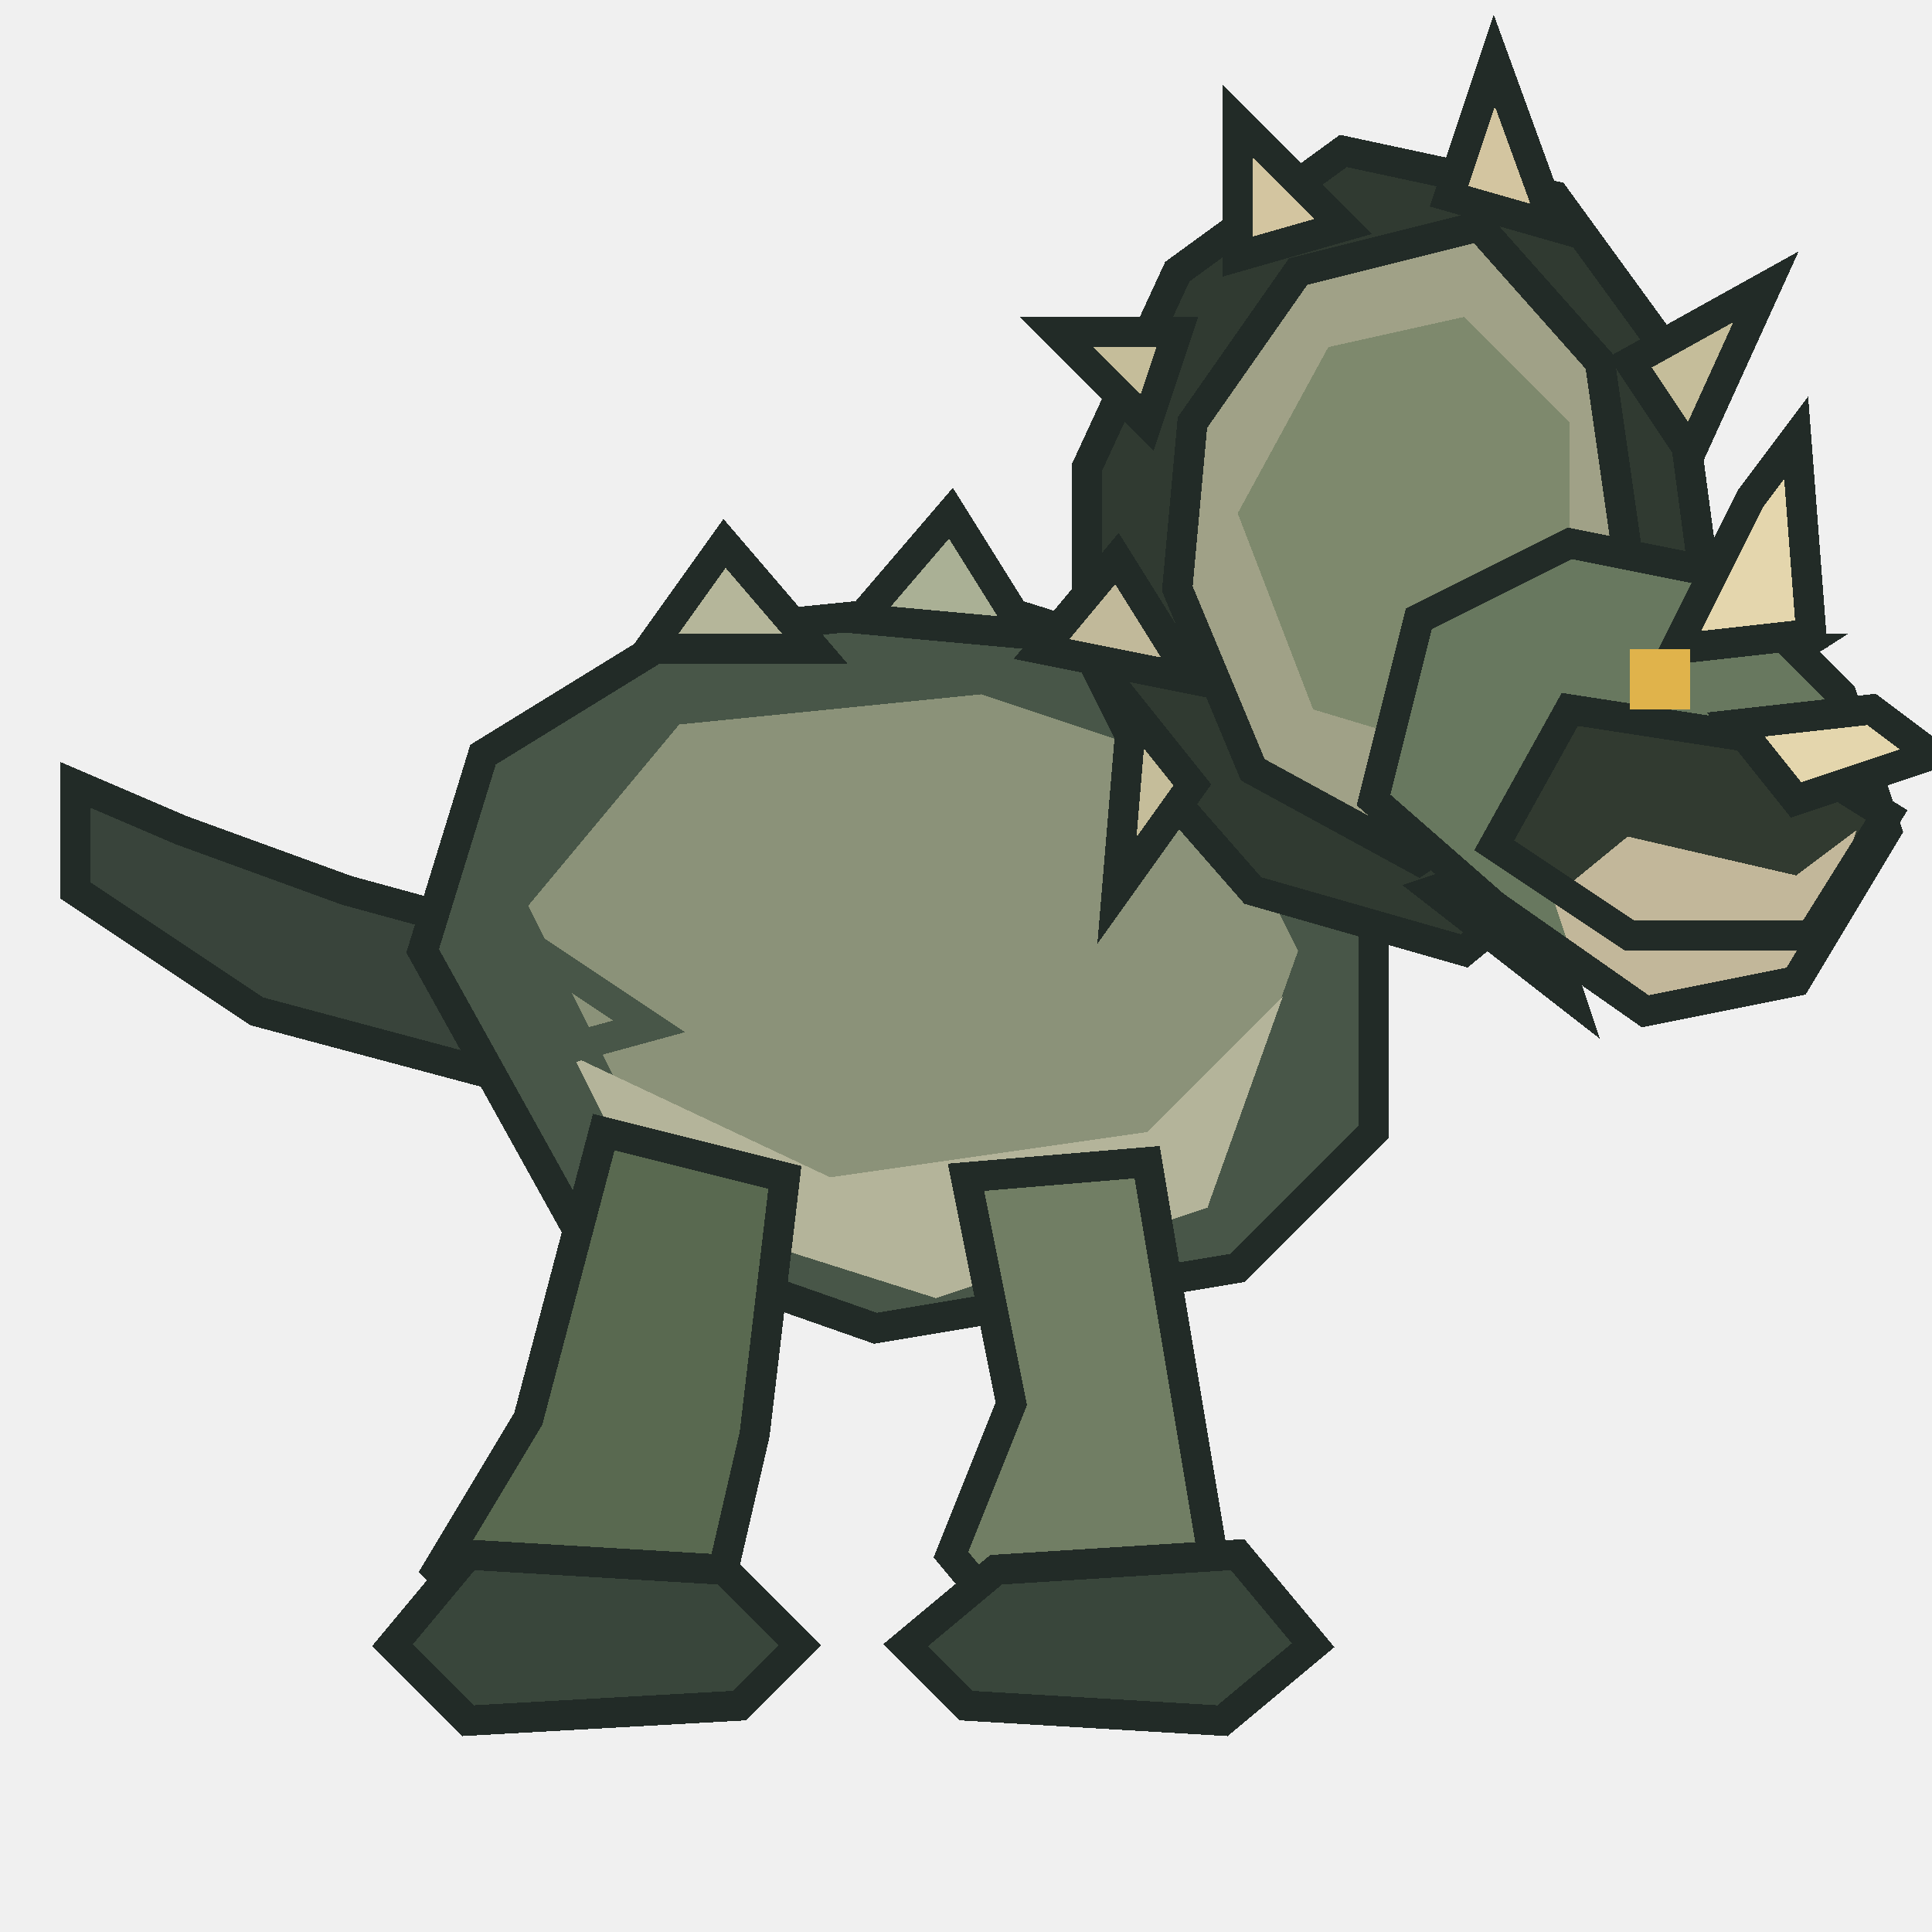
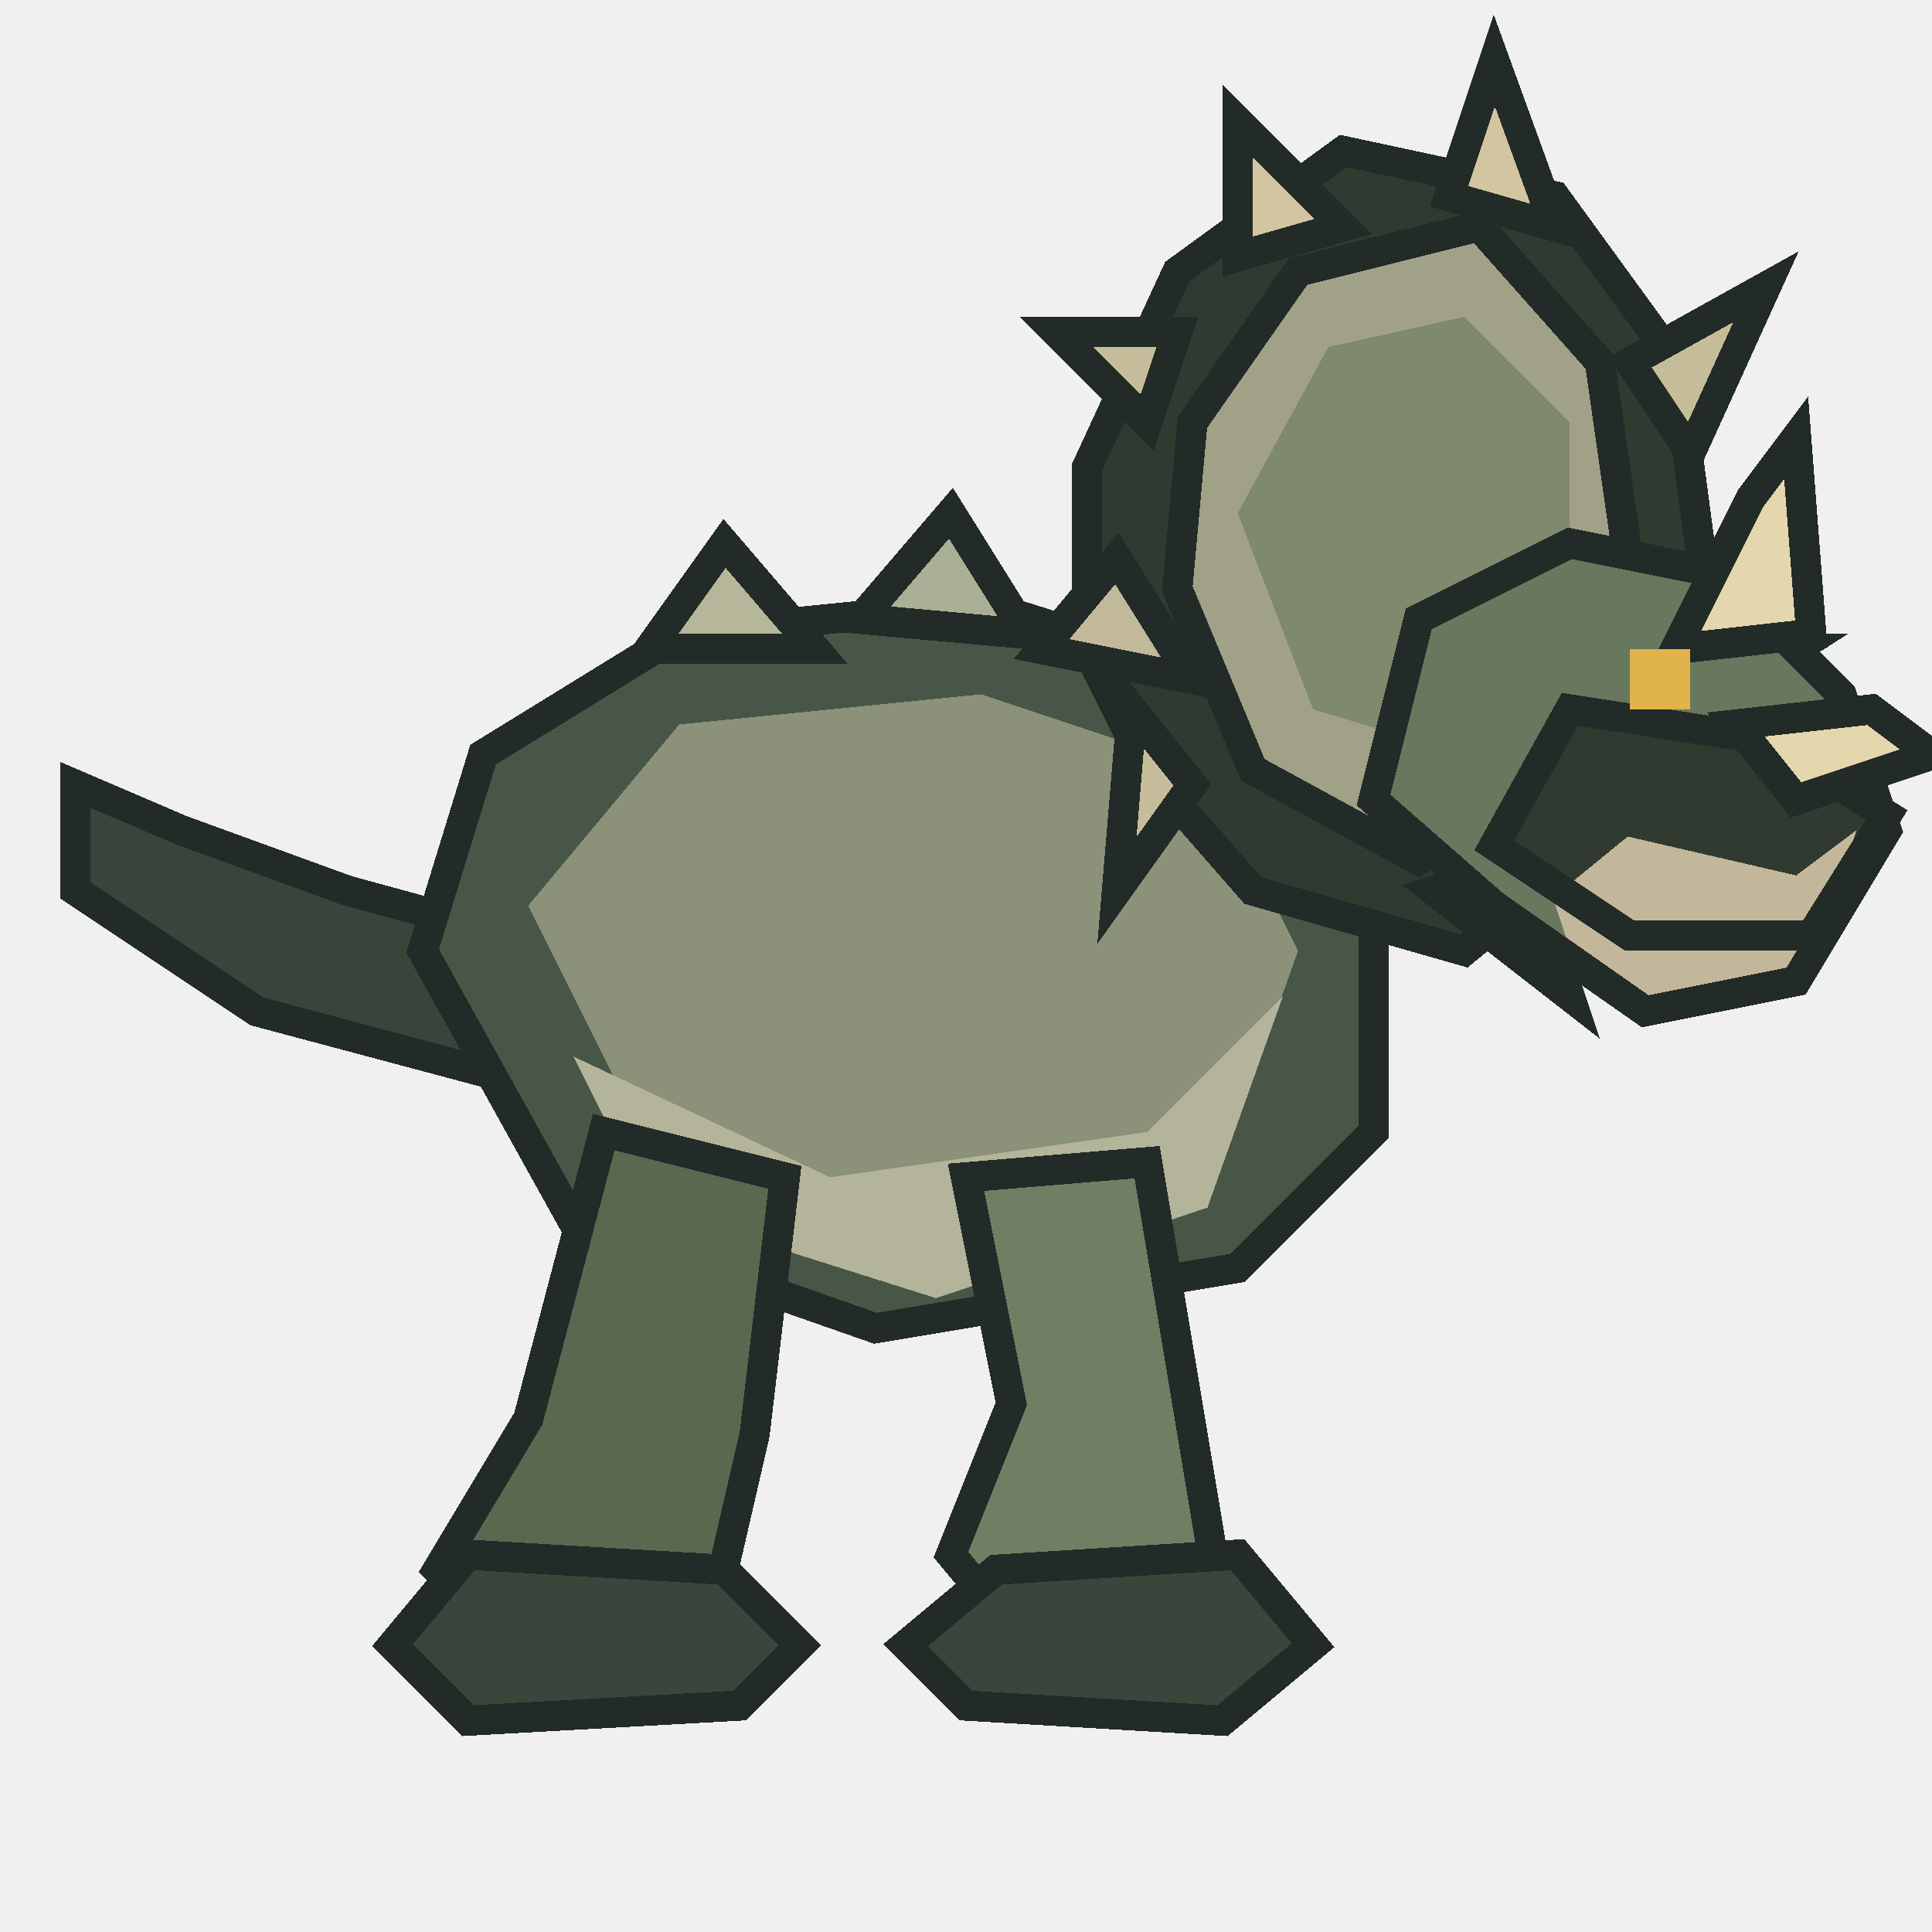
<svg xmlns="http://www.w3.org/2000/svg" data-feet-orientation="forward" viewBox="0 0 128 128" shape-rendering="crispEdges" role="img" aria-label="Ferrucutus Cerastes" data-character="Ferrucutus Cerastes" data-species="Ceratopsian" data-origin="King Kong 2005" data-anatomy="quadruped oval spiked frill paired nasal horns short thick tail">
  <g stroke="#222b27" stroke-width="2" stroke-linejoin="miter">
    <defs>
-       <mask id="dino-outline-mask-1" maskUnits="userSpaceOnUse" x="0" y="0" width="128" height="128" style="mask-type:luminance">
+       <mask id="dino-ink-mask-1" maskUnits="userSpaceOnUse" x="0" y="0" width="128" height="128" style="mask-type:luminance">
        <g fill="#ffffff" stroke="none">
-           <polygon points="34,62 23,59 12,55 5,52 5,59 17,67 32,71 43,68" />
-           <polygon points="28,63 32,50 45,42 65,40 81,45 91,56 91,75 82,84 58,88 38,81" />
-           <polygon points="40,75 52,78 50,95 47,108 34,109 29,104 35,94" />
-           <polygon points="64,78 76,77 79,95 81,107 68,109 63,103 67,93" />
-           <polygon points="31,104 48,103 53,109 48,114 30,113 26,109" transform="translate(79 0) scale(-1 1)" />
-           <polygon points="66,104 82,103 87,109 81,114 64,113 60,109" />
-           <polygon points="72,43 72,31 78,18 89,10 103,13 111,24 113,39 108,54 97,63 83,59 76,51" />
-           <polygon points="78,39 79,28 86,18 98,15 106,24 108,38 103,51 94,57 83,51" />
-           <polygon points="76,28 70,22 78,22" />
-           <polygon points="82,17 82,8 89,15" />
-           <polygon points="96,13 99,4 103,15" />
-           <polygon points="108,24 117,19 112,30" />
-           <polygon points="110,43 119,43 108,50" />
-           <polygon points="101,57 104,66 95,59" />
-           <polygon points="79,52 74,59 75,47" />
-           <polygon points="94,41 104,36 114,38 122,46 125,55 119,65 109,67 99,60 91,53" />
-           <polygon points="104,47 117,49 125,54 120,62 108,62 99,56" />
-           <polygon points="111,43 116,33 119,29 120,42" />
-           <polygon points="115,48 124,47 128,50 119,53" />
-           <polygon points="43,43 48,36 54,43" />
-           <polygon points="57,41 63,34 68,42" />
-           <polygon points="69,43 74,37 79,45" />
+           <polygon points="28,63 32,50 45,42 65,40 81,45 91,56 91,75 82,84 58,88 38,81" fill="#ffffff" stroke="none" />
+         </g>
+         <polygon points="28,63 32,50 45,42 65,40 81,45 91,56 91,75 82,84 58,88 38,81" fill="none" stroke="#000000" stroke-width="2" stroke-linejoin="miter" />
+       </mask>
+       <mask id="dino-ink-mask-2" maskUnits="userSpaceOnUse" x="0" y="0" width="128" height="128" style="mask-type:luminance">
+         <g fill="#ffffff" stroke="none">
+           <polygon points="78,39 79,28 86,18 98,15 106,24 108,38 103,51 94,57 83,51" fill="#ffffff" stroke="none" />
+         </g>
+         <polygon points="78,39 79,28 86,18 98,15 106,24 108,38 103,51 94,57 83,51" fill="none" stroke="#000000" stroke-width="2" stroke-linejoin="miter" />
+       </mask>
+       <mask id="dino-ink-mask-3" maskUnits="userSpaceOnUse" x="0" y="0" width="128" height="128" style="mask-type:luminance">
+         <g fill="#ffffff" stroke="none">
+           <polygon points="34,62 23,59 12,55 5,52 5,59 17,67 32,71 43,68" fill="#ffffff" stroke="none" />
+           <polygon points="28,63 32,50 45,42 65,40 81,45 91,56 91,75 82,84 58,88 38,81" fill="#ffffff" stroke="none" />
+           <polygon points="40,75 52,78 50,95 47,108 34,109 29,104 35,94" fill="#ffffff" stroke="none" />
+           <polygon points="64,78 76,77 79,95 81,107 68,109 63,103 67,93" fill="#ffffff" stroke="none" />
+           <polygon points="66,104 82,103 87,109 81,114 64,113 60,109" fill="#ffffff" stroke="none" />
+           <polygon points="72,43 72,31 78,18 89,10 103,13 111,24 113,39 108,54 97,63 83,59 76,51" fill="#ffffff" stroke="none" />
+           <polygon points="78,39 79,28 86,18 98,15 106,24 108,38 103,51 94,57 83,51" fill="#ffffff" stroke="none" />
+           <polygon points="76,28 70,22 78,22" fill="#ffffff" stroke="none" />
+           <polygon points="82,17 82,8 89,15" fill="#ffffff" stroke="none" />
+           <polygon points="96,13 99,4 103,15" fill="#ffffff" stroke="none" />
+           <polygon points="108,24 117,19 112,30" fill="#ffffff" stroke="none" />
+           <polygon points="110,43 119,43 108,50" fill="#ffffff" stroke="none" />
+           <polygon points="101,57 104,66 95,59" fill="#ffffff" stroke="none" />
+           <polygon points="79,52 74,59 75,47" fill="#ffffff" stroke="none" />
+           <polygon points="94,41 104,36 114,38 122,46 125,55 119,65 109,67 99,60 91,53" fill="#ffffff" stroke="none" />
+           <polygon points="104,47 117,49 125,54 120,62 108,62 99,56" fill="#ffffff" stroke="none" />
+           <polygon points="111,43 116,33 119,29 120,42" fill="#ffffff" stroke="none" />
+           <polygon points="115,48 124,47 128,50 119,53" fill="#ffffff" stroke="none" />
+           <polygon points="43,43 48,36 54,43" fill="#ffffff" stroke="none" />
+           <polygon points="57,41 63,34 68,42" fill="#ffffff" stroke="none" />
+           <polygon points="69,43 74,37 79,45" fill="#ffffff" stroke="none" />
        </g>
        <polygon points="34,62 23,59 12,55 5,52 5,59 17,67 32,71 43,68" fill="none" stroke="#000000" stroke-width="2" stroke-linejoin="miter" />
        <polygon points="28,63 32,50 45,42 65,40 81,45 91,56 91,75 82,84 58,88 38,81" fill="none" stroke="#000000" stroke-width="2" stroke-linejoin="miter" />
        <polygon points="40,75 52,78 50,95 47,108 34,109 29,104 35,94" fill="none" stroke="#000000" stroke-width="2" stroke-linejoin="miter" />
        <polygon points="64,78 76,77 79,95 81,107 68,109 63,103 67,93" fill="none" stroke="#000000" stroke-width="2" stroke-linejoin="miter" />
-         <polygon points="31,104 48,103 53,109 48,114 30,113 26,109" transform="translate(79 0) scale(-1 1)" fill="none" stroke="#000000" stroke-width="2" stroke-linejoin="miter" />
        <polygon points="66,104 82,103 87,109 81,114 64,113 60,109" fill="none" stroke="#000000" stroke-width="2" stroke-linejoin="miter" />
        <polygon points="72,43 72,31 78,18 89,10 103,13 111,24 113,39 108,54 97,63 83,59 76,51" fill="none" stroke="#000000" stroke-width="2" stroke-linejoin="miter" />
        <polygon points="78,39 79,28 86,18 98,15 106,24 108,38 103,51 94,57 83,51" fill="none" stroke="#000000" stroke-width="2" stroke-linejoin="miter" />
        <polygon points="76,28 70,22 78,22" fill="none" stroke="#000000" stroke-width="2" stroke-linejoin="miter" />
        <polygon points="82,17 82,8 89,15" fill="none" stroke="#000000" stroke-width="2" stroke-linejoin="miter" />
        <polygon points="96,13 99,4 103,15" fill="none" stroke="#000000" stroke-width="2" stroke-linejoin="miter" />
        <polygon points="108,24 117,19 112,30" fill="none" stroke="#000000" stroke-width="2" stroke-linejoin="miter" />
        <polygon points="110,43 119,43 108,50" fill="none" stroke="#000000" stroke-width="2" stroke-linejoin="miter" />
        <polygon points="101,57 104,66 95,59" fill="none" stroke="#000000" stroke-width="2" stroke-linejoin="miter" />
        <polygon points="79,52 74,59 75,47" fill="none" stroke="#000000" stroke-width="2" stroke-linejoin="miter" />
        <polygon points="94,41 104,36 114,38 122,46 125,55 119,65 109,67 99,60 91,53" fill="none" stroke="#000000" stroke-width="2" stroke-linejoin="miter" />
        <polygon points="104,47 117,49 125,54 120,62 108,62 99,56" fill="none" stroke="#000000" stroke-width="2" stroke-linejoin="miter" />
        <polygon points="111,43 116,33 119,29 120,42" fill="none" stroke="#000000" stroke-width="2" stroke-linejoin="miter" />
        <polygon points="115,48 124,47 128,50 119,53" fill="none" stroke="#000000" stroke-width="2" stroke-linejoin="miter" />
        <polygon points="43,43 48,36 54,43" fill="none" stroke="#000000" stroke-width="2" stroke-linejoin="miter" />
        <polygon points="57,41 63,34 68,42" fill="none" stroke="#000000" stroke-width="2" stroke-linejoin="miter" />
        <polygon points="69,43 74,37 79,45" fill="none" stroke="#000000" stroke-width="2" stroke-linejoin="miter" />
      </mask>
+       <mask id="dino-ink-mask-4" maskUnits="userSpaceOnUse" x="0" y="0" width="128" height="128" style="mask-type:luminance">
+         <g fill="#ffffff" stroke="none">
+           <polygon points="94,41 104,36 114,38 122,46 125,55 119,65 109,67 99,60 91,53" fill="#ffffff" stroke="none" />
+         </g>
+         <polygon points="94,41 104,36 114,38 122,46 125,55 119,65 109,67 99,60 91,53" fill="none" stroke="#000000" stroke-width="2" stroke-linejoin="miter" />
+       </mask>
    </defs>
    <polygon points="34,62 23,59 12,55 5,52 5,59 17,67 32,71 43,68" fill="#39443b" />
    <polygon points="28,63 32,50 45,42 65,40 81,45 91,56 91,75 82,84 58,88 38,81" fill="#485648" />
-     <polygon points="35,60 45,48 65,46 80,51 86,63 81,77 62,82 43,76" fill="#8b9279" stroke="none" mask="url(#dino-outline-mask-1)" />
-     <polygon points="38,70 55,78 76,75 85,66 80,80 62,86 43,80" fill="#b4b49a" stroke="none" mask="url(#dino-outline-mask-1)" />
+     <polygon points="35,60 45,48 65,46 80,51 86,63 81,77 62,82 43,76" fill="#8b9279" stroke="none" mask="url(#dino-ink-mask-1)" />
+     <polygon points="38,70 55,78 76,75 85,66 80,80 62,86 43,80" fill="#b4b49a" stroke="none" mask="url(#dino-ink-mask-1)" />
    <polygon points="40,75 52,78 50,95 47,108 34,109 29,104 35,94" fill="#596950" />
    <polygon points="64,78 76,77 79,95 81,107 68,109 63,103 67,93" fill="#717e64" />
    <polygon points="31,104 48,103 53,109 48,114 30,113 26,109" data-foot-facing="forward" transform="translate(79 0) scale(-1 1)" fill="#39463b" />
    <polygon points="66,104 82,103 87,109 81,114 64,113 60,109" data-foot-facing="forward" fill="#39463b" />
    <polygon points="72,43 72,31 78,18 89,10 103,13 111,24 113,39 108,54 97,63 83,59 76,51" fill="#303a31" />
    <polygon points="78,39 79,28 86,18 98,15 106,24 108,38 103,51 94,57 83,51" fill="#a0a187" />
-     <polygon points="82,34 88,23 97,21 104,28 104,42 97,50 87,47" fill="#7e896d" stroke="none" mask="url(#dino-outline-mask-1)" />
+     <polygon points="82,34 88,23 97,21 104,28 104,42 97,50 87,47" fill="#7e896d" stroke="none" mask="url(#dino-ink-mask-2)" />
    <polygon points="76,28 70,22 78,22" fill="#c5bd9a" />
    <polygon points="82,17 82,8 89,15" fill="#d3c5a0" />
    <polygon points="96,13 99,4 103,15" fill="#d3c5a0" />
    <polygon points="108,24 117,19 112,30" fill="#c5bd9a" />
    <polygon points="110,43 119,43 108,50" fill="#c5bd9a" />
    <polygon points="101,57 104,66 95,59" fill="#c5bd9a" />
    <polygon points="79,52 74,59 75,47" fill="#c5bd9a" />
    <polygon points="94,41 104,36 114,38 122,46 125,55 119,65 109,67 99,60 91,53" fill="#68785f" />
    <polygon points="104,47 117,49 125,54 120,62 108,62 99,56" fill="#313a30" />
-     <polygon points="106,55 119,58 123,55 120,64 109,66 101,61" fill="#c2b79a" stroke="none" mask="url(#dino-outline-mask-1)" />
+     <polygon points="106,55 119,58 123,55 120,64 109,66 101,61" fill="#c2b79a" stroke="none" mask="url(#dino-ink-mask-3)" />
    <polygon points="111,43 116,33 119,29 120,42" fill="#e4d6ad" />
    <polygon points="115,48 124,47 128,50 119,53" fill="#e4d6ad" />
-     <rect x="108" y="43" width="4" height="4" fill="#e0b34b" stroke="none" />
+     <rect x="108" y="43" width="4" height="4" fill="#e0b34b" stroke="none" mask="url(#dino-ink-mask-4)" />
    <polygon points="43,43 48,36 54,43" fill="#b5b69a" />
    <polygon points="57,41 63,34 68,42" fill="#aab095" />
    <polygon points="69,43 74,37 79,45" fill="#c1b99a" />
  </g>
</svg>
